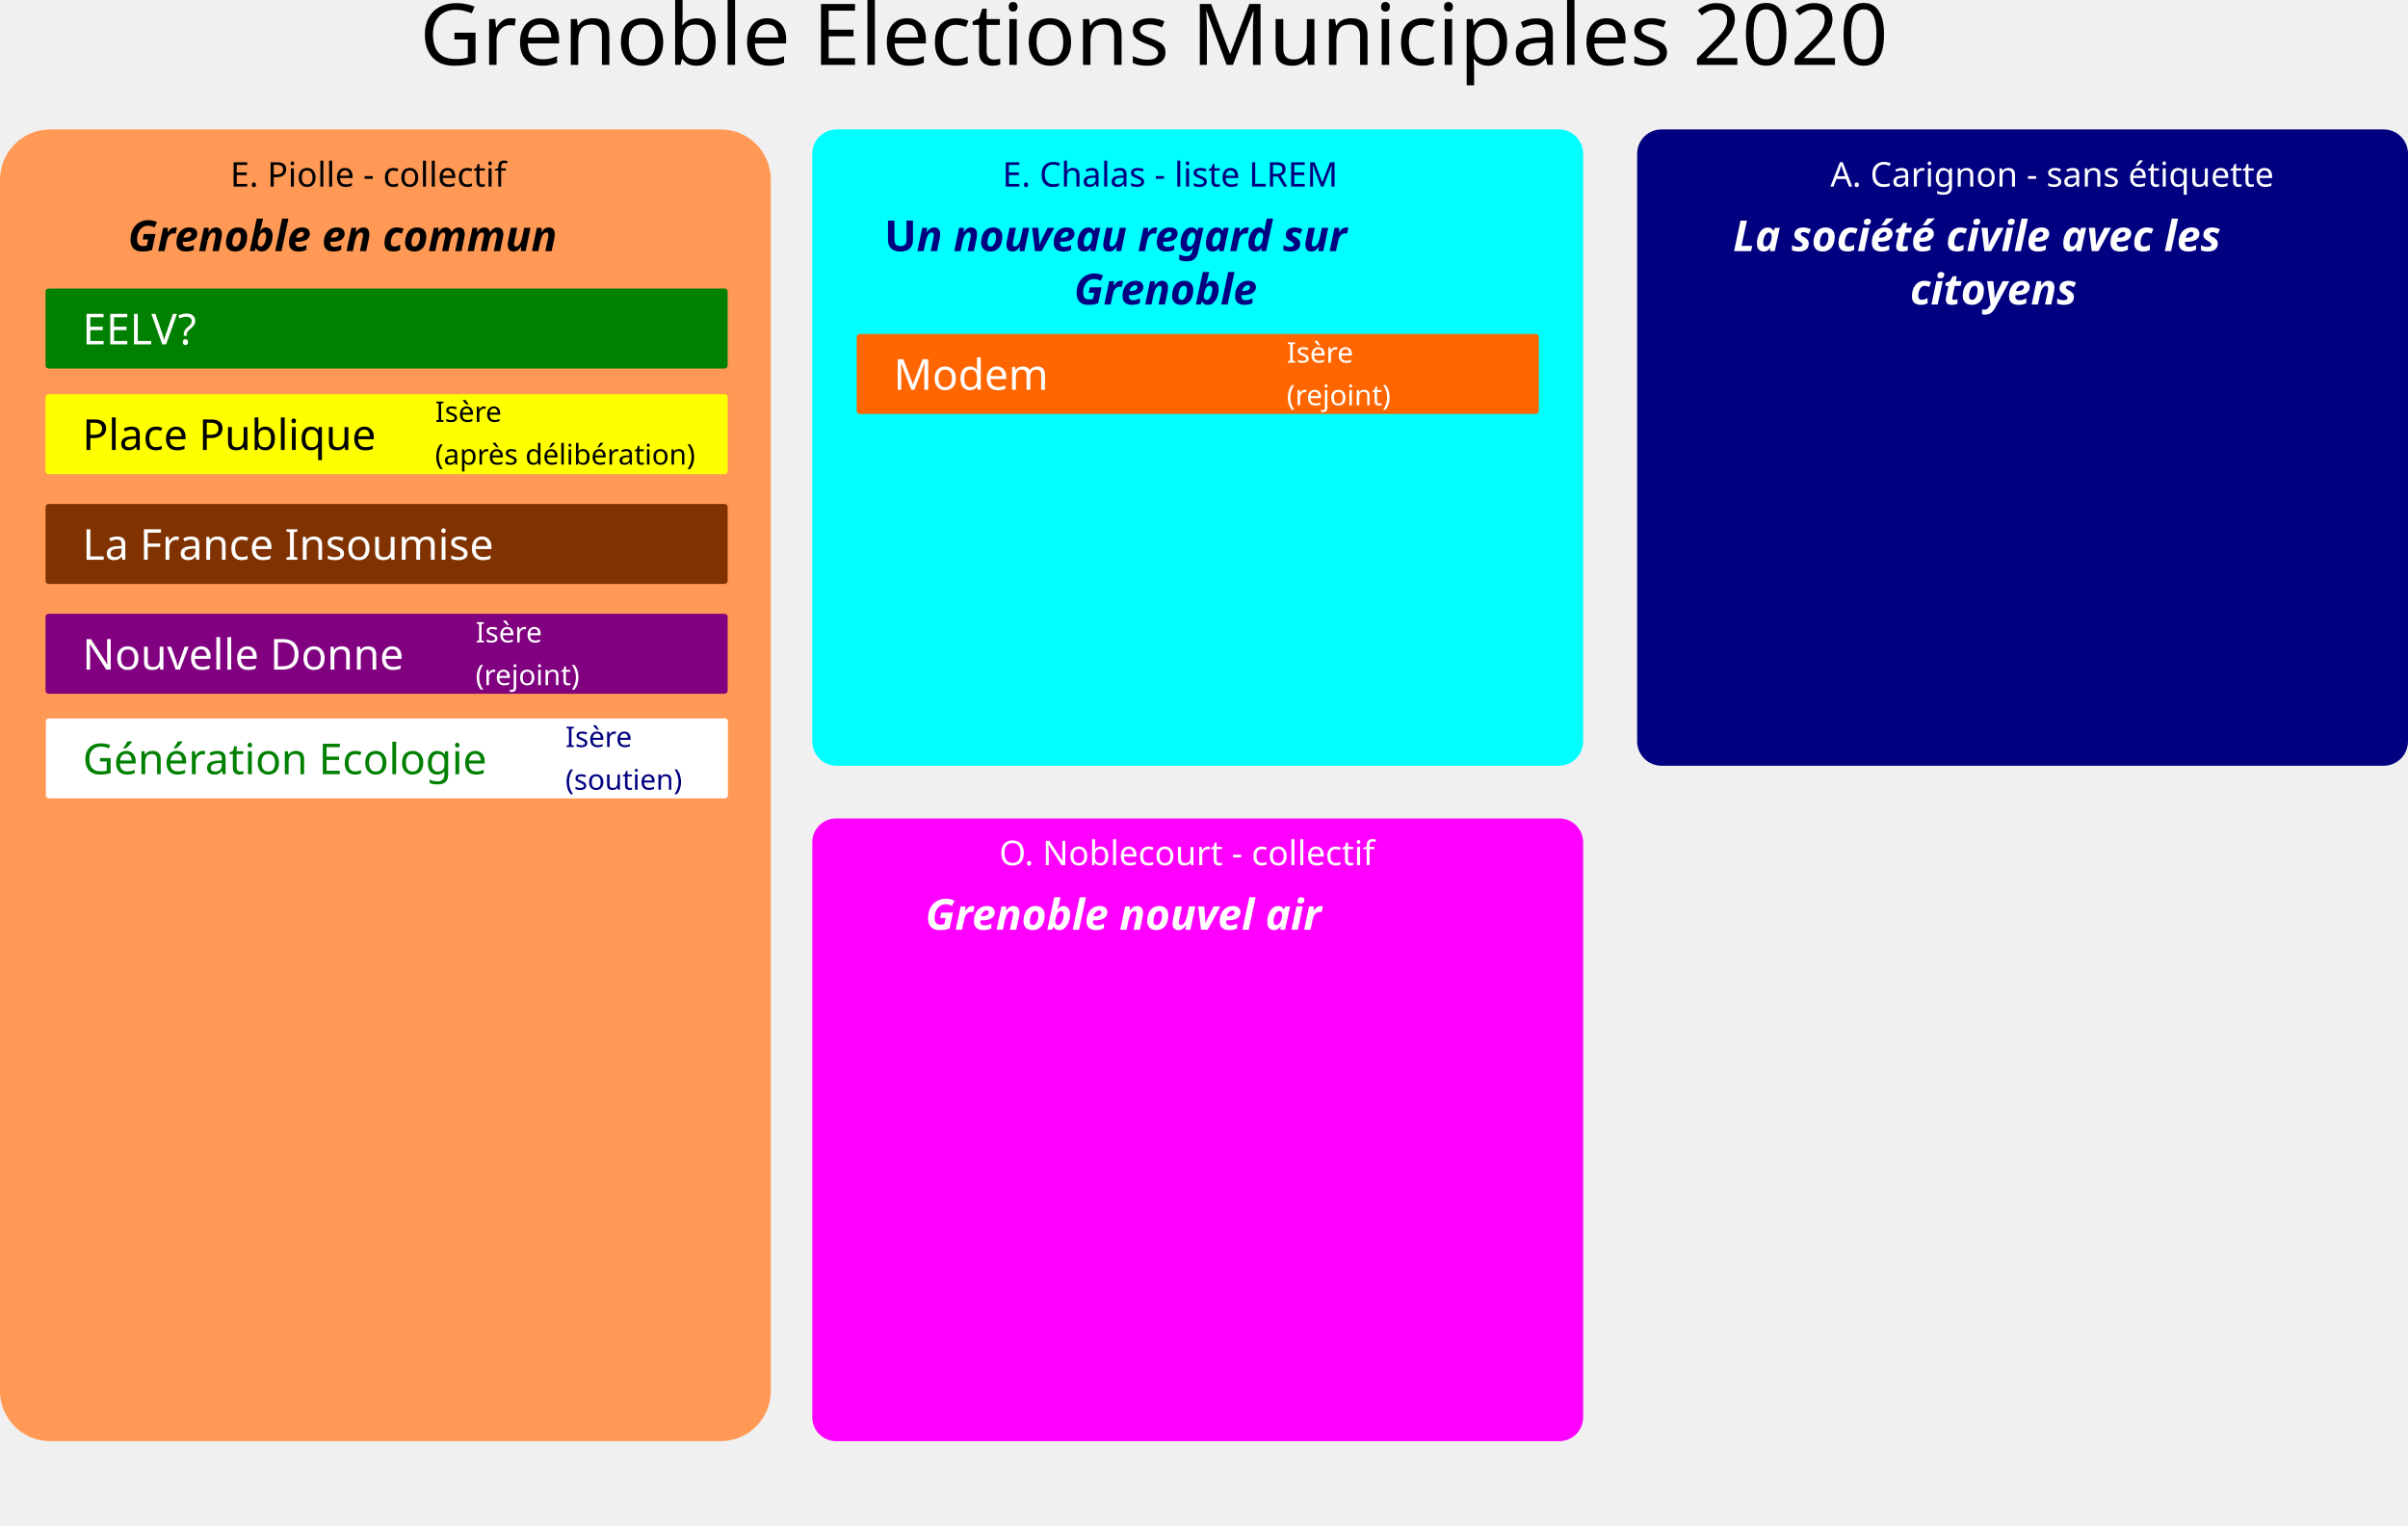
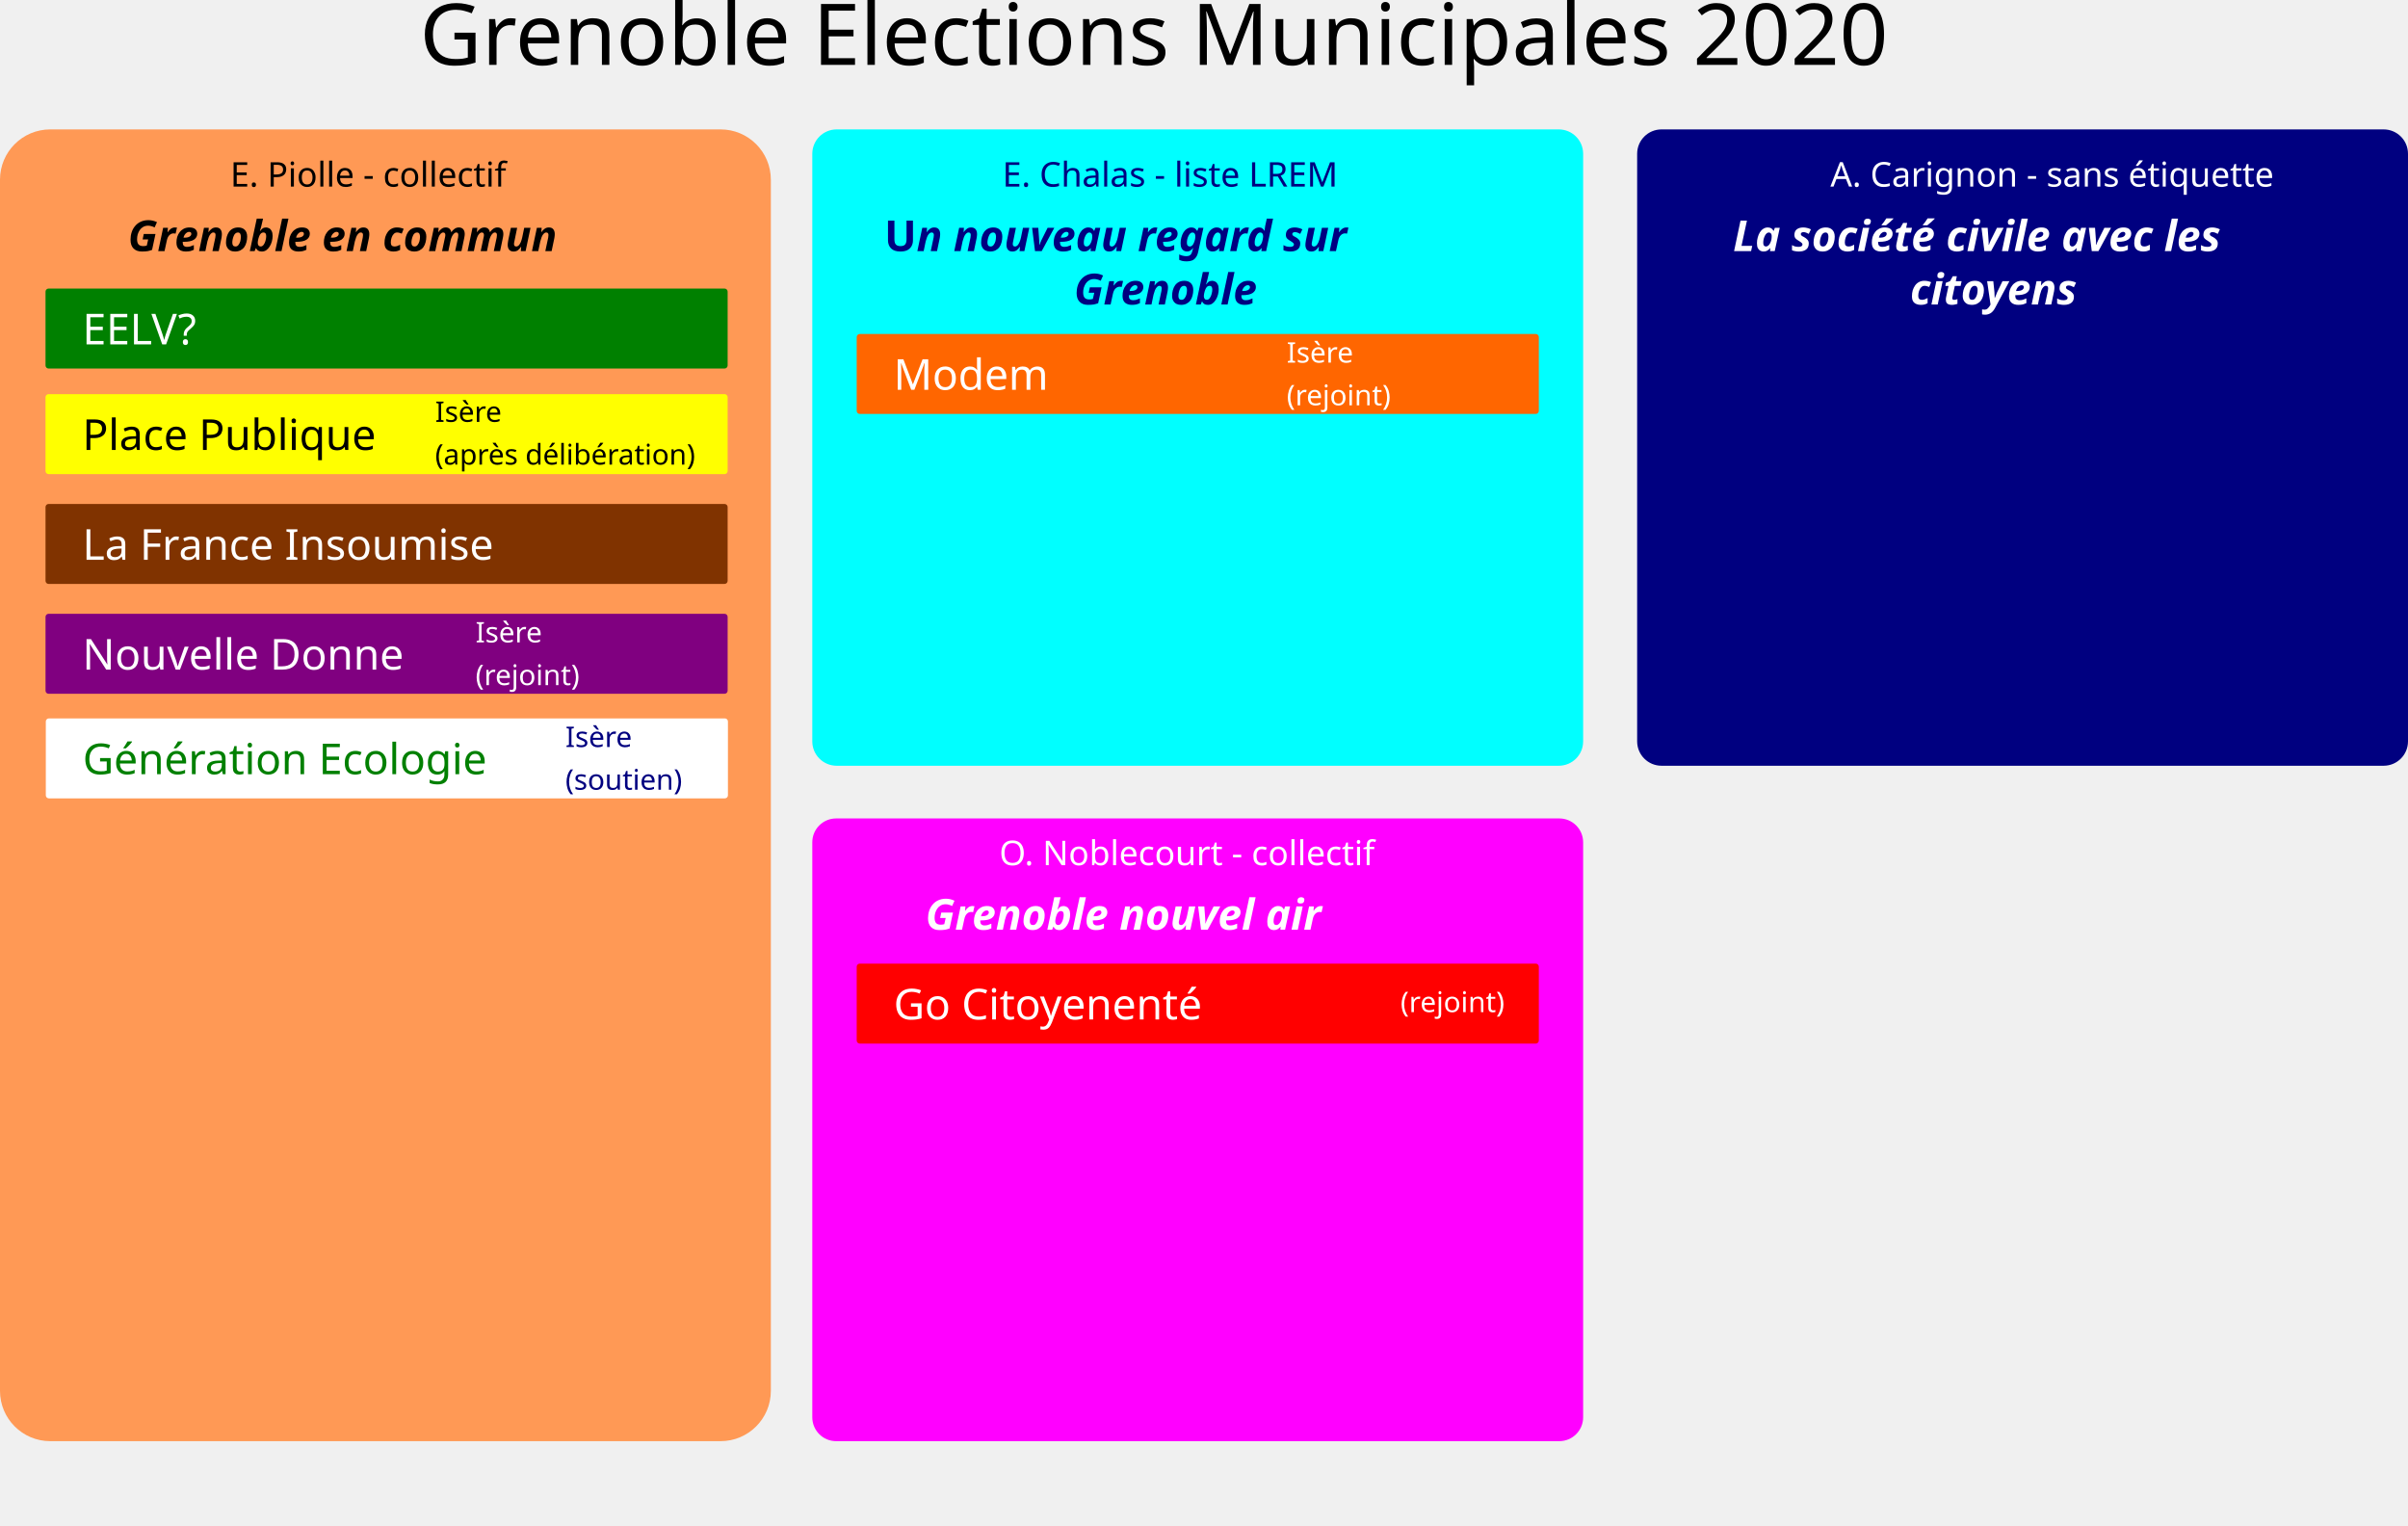
<svg xmlns="http://www.w3.org/2000/svg" width="298.614mm" height="189.162mm" viewBox="0 0 298.614 189.162" version="1.1" id="svg8">
  <defs id="defs2" />
  <g transform="translate(-7.399369,-12.99849)" id="layer1">
    <text xml:space="preserve" style="font-style:normal;font-weight:normal;font-size:10.583px;line-height:1.25;font-family:sans-serif;fill:#000000;fill-opacity:1;stroke:none;stroke-width:0.265" x="59.446" y="21.039" id="text12">
      <tspan id="tspan10" x="59.446" y="21.039" style="stroke-width:0.265">Grenoble Elections Municipales 2020</tspan>
    </text>
    <rect style="fill:#ff9955;fill-rule:evenodd;stroke-width:0.256" id="rect14" width="95.592" height="162.638" x="7.399" y="29.043" ry="6.231" />
    <text xml:space="preserve" style="font-style:normal;font-weight:normal;font-size:5.292px;line-height:1.25;font-family:sans-serif;fill:#000000;fill-opacity:1;stroke:none;stroke-width:0.265" x="23.273" y="44.137" id="text18">
      <tspan id="tspan16" x="23.273" y="44.137" style="font-style:italic;font-variant:normal;font-weight:bold;font-stretch:normal;font-family:sans-serif;-inkscape-font-specification:'sans-serif Bold Italic';stroke-width:0.265">Grenoble en commun</tspan>
    </text>
    <text xml:space="preserve" style="font-style:normal;font-weight:normal;font-size:4.233px;line-height:1.25;font-family:sans-serif;fill:#000000;fill-opacity:1;stroke:none;stroke-width:0.265" x="35.961" y="36.133" id="text22">
      <tspan id="tspan20" x="35.961" y="36.133" style="stroke-width:0.265">E. Piolle - collectif</tspan>
    </text>
    <rect ry="3.022" y="29.043" x="108.131" height="78.897" width="95.592" id="rect14-2" style="fill:#00ffff;fill-rule:evenodd;stroke-width:0.179" />
    <text id="text18-9" y="44.137" x="155.378" style="font-style:normal;font-weight:normal;font-size:5.292px;line-height:1.25;font-family:sans-serif;text-align:center;text-anchor:middle;fill:#000080;fill-opacity:1;stroke:none;stroke-width:0.265;" xml:space="preserve">
      <tspan style="font-style:normal;font-variant:normal;font-weight:bold;font-stretch:normal;font-family:sans-serif;-inkscape-font-specification:'sans-serif Bold';text-align:center;text-anchor:middle;fill:#000080;stroke-width:0.265;" y="44.137" x="155.378" id="tspan16-8">U<tspan style="font-style:italic;font-variant:normal;font-weight:bold;font-stretch:normal;font-family:sans-serif;-inkscape-font-specification:'sans-serif Bold Italic';fill:#000080;" id="tspan53">n nouveau regard sur</tspan>
      </tspan>
      <tspan style="font-style:italic;font-variant:normal;font-weight:bold;font-stretch:normal;font-family:sans-serif;-inkscape-font-specification:'sans-serif Bold Italic';text-align:center;text-anchor:middle;fill:#000080;stroke-width:0.265;" y="50.751" x="155.378" id="tspan51">Grenoble</tspan>
    </text>
    <text id="text22-2" y="36.133" x="131.714" style="font-style:normal;font-weight:normal;font-size:4.233px;line-height:1.25;font-family:sans-serif;fill:#000080;fill-opacity:1;stroke:none;stroke-width:0.265;" xml:space="preserve">
      <tspan style="fill:#000080;stroke-width:0.265;" y="36.133" x="131.714" id="tspan20-0">E. Chalas - liste LREM</tspan>
    </text>
    <rect style="fill:#000080;fill-rule:evenodd;stroke-width:0.179" id="rect14-2-5" width="95.592" height="78.897" x="210.421" y="29.043" ry="3.022" />
    <text xml:space="preserve" style="font-style:normal;font-weight:normal;font-size:5.292px;line-height:1.25;font-family:sans-serif;text-align:center;text-anchor:middle;fill:#ffffff;fill-opacity:1;stroke:none;stroke-width:0.265" x="258.045" y="44.137" id="text18-9-8">
      <tspan id="tspan51-5" x="258.045" y="44.137" style="font-style:italic;font-variant:normal;font-weight:bold;font-stretch:normal;font-family:sans-serif;-inkscape-font-specification:'sans-serif Bold Italic';text-align:center;text-anchor:middle;fill:#ffffff;stroke-width:0.265">La société civile avec les </tspan>
      <tspan id="tspan93" x="258.045" y="50.751" style="font-style:italic;font-variant:normal;font-weight:bold;font-stretch:normal;font-family:sans-serif;-inkscape-font-specification:'sans-serif Bold Italic';text-align:center;text-anchor:middle;fill:#ffffff;stroke-width:0.265">citoyens</tspan>
    </text>
    <text xml:space="preserve" style="font-style:normal;font-weight:normal;font-size:4.233px;line-height:1.25;font-family:sans-serif;fill:#ffffff;fill-opacity:1;stroke:none;stroke-width:0.265" x="234.382" y="36.133" id="text22-2-1">
      <tspan id="tspan20-0-3" x="234.382" y="36.133" style="fill:#ffffff;stroke-width:0.265">A. Carignon - sans étiquette</tspan>
    </text>
    <rect style="fill:#ff00ff;fill-rule:evenodd;stroke-width:0.177" id="rect14-2-2" width="95.592" height="77.209" x="108.131" y="114.473" ry="2.958" />
    <text xml:space="preserve" style="font-style:normal;font-weight:normal;font-size:5.292px;line-height:1.25;font-family:sans-serif;text-align:center;text-anchor:middle;fill:#ffffff;fill-opacity:1;stroke:none;stroke-width:0.265" x="154.975" y="128.27" id="text18-9-1">
      <tspan id="tspan51-1" x="154.975" y="128.27" style="font-style:italic;font-variant:normal;font-weight:bold;font-stretch:normal;font-family:sans-serif;-inkscape-font-specification:'sans-serif Bold Italic';text-align:center;text-anchor:middle;fill:#ffffff;stroke-width:0.265">Grenoble nouvel air<tspan style="font-style:normal;font-variant:normal;font-weight:bold;font-stretch:normal;font-family:sans-serif;-inkscape-font-specification:'sans-serif Bold';text-align:center;text-anchor:middle;fill:#ffffff;stroke-width:0.265" id="tspan128" />
      </tspan>
    </text>
    <text xml:space="preserve" style="font-style:normal;font-weight:normal;font-size:4.233px;line-height:1.25;font-family:sans-serif;fill:#ffffff;fill-opacity:1;stroke:none;stroke-width:0.265" x="131.312" y="120.266" id="text22-2-8">
      <tspan id="tspan20-0-7" x="131.312" y="120.266" style="fill:#ffffff;stroke-width:0.265">O. Noblecourt - collectif</tspan>
    </text>
    <rect ry="0.38" y="48.777" x="13.044" height="9.914" width="84.589" id="rect14-3" style="fill:#008000;fill-rule:evenodd;stroke-width:0.06" />
    <text xml:space="preserve" style="font-style:normal;font-weight:normal;font-size:5.292px;line-height:1.25;font-family:sans-serif;fill:#000000;fill-opacity:1;stroke:none;stroke-width:0.265" x="17.616" y="55.696" id="text125">
      <tspan id="tspan123" x="17.616" y="55.696" style="fill:#ffffff;stroke-width:0.265">EELV?</tspan>
    </text>
    <rect style="fill:#ffff00;fill-rule:evenodd;stroke-width:0.06" id="rect14-3-9" width="84.589" height="9.914" x="13.044" y="61.866" ry="0.38" />
    <text id="text125-1" y="68.785" x="17.616" style="font-style:normal;font-weight:normal;font-size:5.292px;line-height:1.25;font-family:sans-serif;fill:#000000;fill-opacity:1;stroke:none;stroke-width:0.265" xml:space="preserve">
      <tspan style="fill:#000000;stroke-width:0.265" y="68.785" x="17.616" id="tspan123-7">Place Publique</tspan>
    </text>
    <text xml:space="preserve" style="font-size:4.233px;line-height:1.25;font-family:sans-serif;stroke-width:0.265" x="61.357" y="65.307" id="text150">
      <tspan id="tspan148" x="61.357" y="65.307" style="font-size:3.528px;stroke-width:0.265">Isère</tspan>
      <tspan x="61.357" y="70.598" style="font-size:3.528px;stroke-width:0.265" id="tspan152">(après délibération)</tspan>
    </text>
    <rect ry="0.38" y="75.483" x="13.044" height="9.914" width="84.589" id="rect14-3-9-0" style="fill:#803300;fill-rule:evenodd;stroke-width:0.06" />
    <text xml:space="preserve" style="font-style:normal;font-weight:normal;font-size:5.292px;line-height:1.25;font-family:sans-serif;fill:#ffffff;fill-opacity:1;stroke:none;stroke-width:0.265" x="17.616" y="82.403" id="text125-1-9">
      <tspan id="tspan123-7-5" x="17.616" y="82.403" style="fill:#ffffff;stroke-width:0.265">La France Insoumise</tspan>
    </text>
    <rect style="fill:#800080;fill-rule:evenodd;stroke-width:0.06" id="rect14-3-9-0-0" width="84.589" height="9.914" x="13.044" y="89.101" ry="0.38" />
    <text id="text125-1-9-3" y="96.02" x="17.616" style="font-style:normal;font-weight:normal;font-size:5.292px;line-height:1.25;font-family:sans-serif;fill:#ffffff;fill-opacity:1;stroke:none;stroke-width:0.265" xml:space="preserve">
      <tspan style="fill:#ffffff;stroke-width:0.265" y="96.02" x="17.616" id="tspan123-7-5-9">Nouvelle Donne</tspan>
    </text>
    <text id="text150-3" y="92.65" x="66.366" style="font-size:4.233px;line-height:1.25;font-family:sans-serif;fill:#ffffff;stroke-width:0.265" xml:space="preserve">
      <tspan style="font-size:3.528px;fill:#ffffff;stroke-width:0.265" y="92.65" x="66.366" id="tspan148-7">Isère</tspan>
      <tspan id="tspan152-8" style="font-size:3.528px;fill:#ffffff;stroke-width:0.265" y="97.942" x="66.366">(rejoint)</tspan>
    </text>
    <rect ry="0.38" y="102.071" x="13.081" height="9.914" width="84.589" id="rect14-3-9-0-0-4" style="fill:#ffffff;fill-rule:evenodd;stroke-width:0.06" />
    <text xml:space="preserve" style="font-style:normal;font-weight:normal;font-size:5.292px;line-height:1.25;font-family:sans-serif;fill:#008000;fill-opacity:1;stroke:none;stroke-width:0.265" x="17.653" y="108.99" id="text125-1-9-3-9">
      <tspan id="tspan123-7-5-9-1" x="17.653" y="108.99" style="fill:#008000;stroke-width:0.265">Génération Ecologie</tspan>
    </text>
    <text xml:space="preserve" style="font-size:4.233px;line-height:1.25;font-family:sans-serif;fill:#000080;stroke-width:0.265" x="77.515" y="105.62" id="text150-3-7">
      <tspan id="tspan148-7-5" x="77.515" y="105.62" style="font-size:3.528px;fill:#000080;stroke-width:0.265">Isère</tspan>
      <tspan x="77.515" y="110.911" style="font-size:3.528px;fill:#000080;stroke-width:0.265" id="tspan152-8-5">(soutien)</tspan>
    </text>
    <rect ry="0.38" y="54.409" x="113.638" height="9.914" width="84.589" id="rect14-3-9-0-0-45" style="fill:#ff6600;fill-rule:evenodd;stroke-width:0.06" />
    <text xml:space="preserve" style="font-style:normal;font-weight:normal;font-size:5.292px;line-height:1.25;font-family:sans-serif;fill:#ffffff;fill-opacity:1;stroke:none;stroke-width:0.265" x="118.21" y="61.328" id="text125-1-9-3-8">
      <tspan id="tspan123-7-5-9-6" x="118.21" y="61.328" style="fill:#ffffff;stroke-width:0.265">Modem</tspan>
    </text>
    <text xml:space="preserve" style="font-size:4.233px;line-height:1.25;font-family:sans-serif;fill:#ffffff;stroke-width:0.265" x="166.96" y="57.958" id="text150-3-2">
      <tspan id="tspan148-7-51" x="166.96" y="57.958" style="font-size:3.528px;fill:#ffffff;stroke-width:0.265">Isère</tspan>
      <tspan x="166.96" y="63.25" style="font-size:3.528px;fill:#ffffff;stroke-width:0.265" id="tspan152-8-3">(rejoint)</tspan>
    </text>
+     <rect style="fill:#ff0000;fill-rule:evenodd;stroke-width:0.06" id="rect14-3-9-0-0-45-9" width="84.589" height="9.914" x="113.638" y="132.474" ry="0.38" />
+     <text id="text125-1-9-3-8-3" y="139.394" x="118.21" style="font-style:normal;font-weight:normal;font-size:5.292px;line-height:1.25;font-family:sans-serif;fill:#ffffff;fill-opacity:1;stroke:none;stroke-width:0.265" xml:space="preserve">
+       <tspan style="fill:#ffffff;stroke-width:0.265" y="139.394" x="118.21" id="tspan123-7-5-9-6-4">Go Citoyenenté</tspan>
+     </text>
+     <text id="text150-3-2-1" y="138.484" x="181.07" style="font-size:4.233px;line-height:1.25;font-family:sans-serif;fill:#ffffff;stroke-width:0.265" xml:space="preserve">
+       <tspan id="tspan152-8-3-5" style="font-size:3.528px;fill:#ffffff;stroke-width:0.265" y="138.484" x="181.07">(rejoint)</tspan>
+     </text>
  </g>
</svg>
